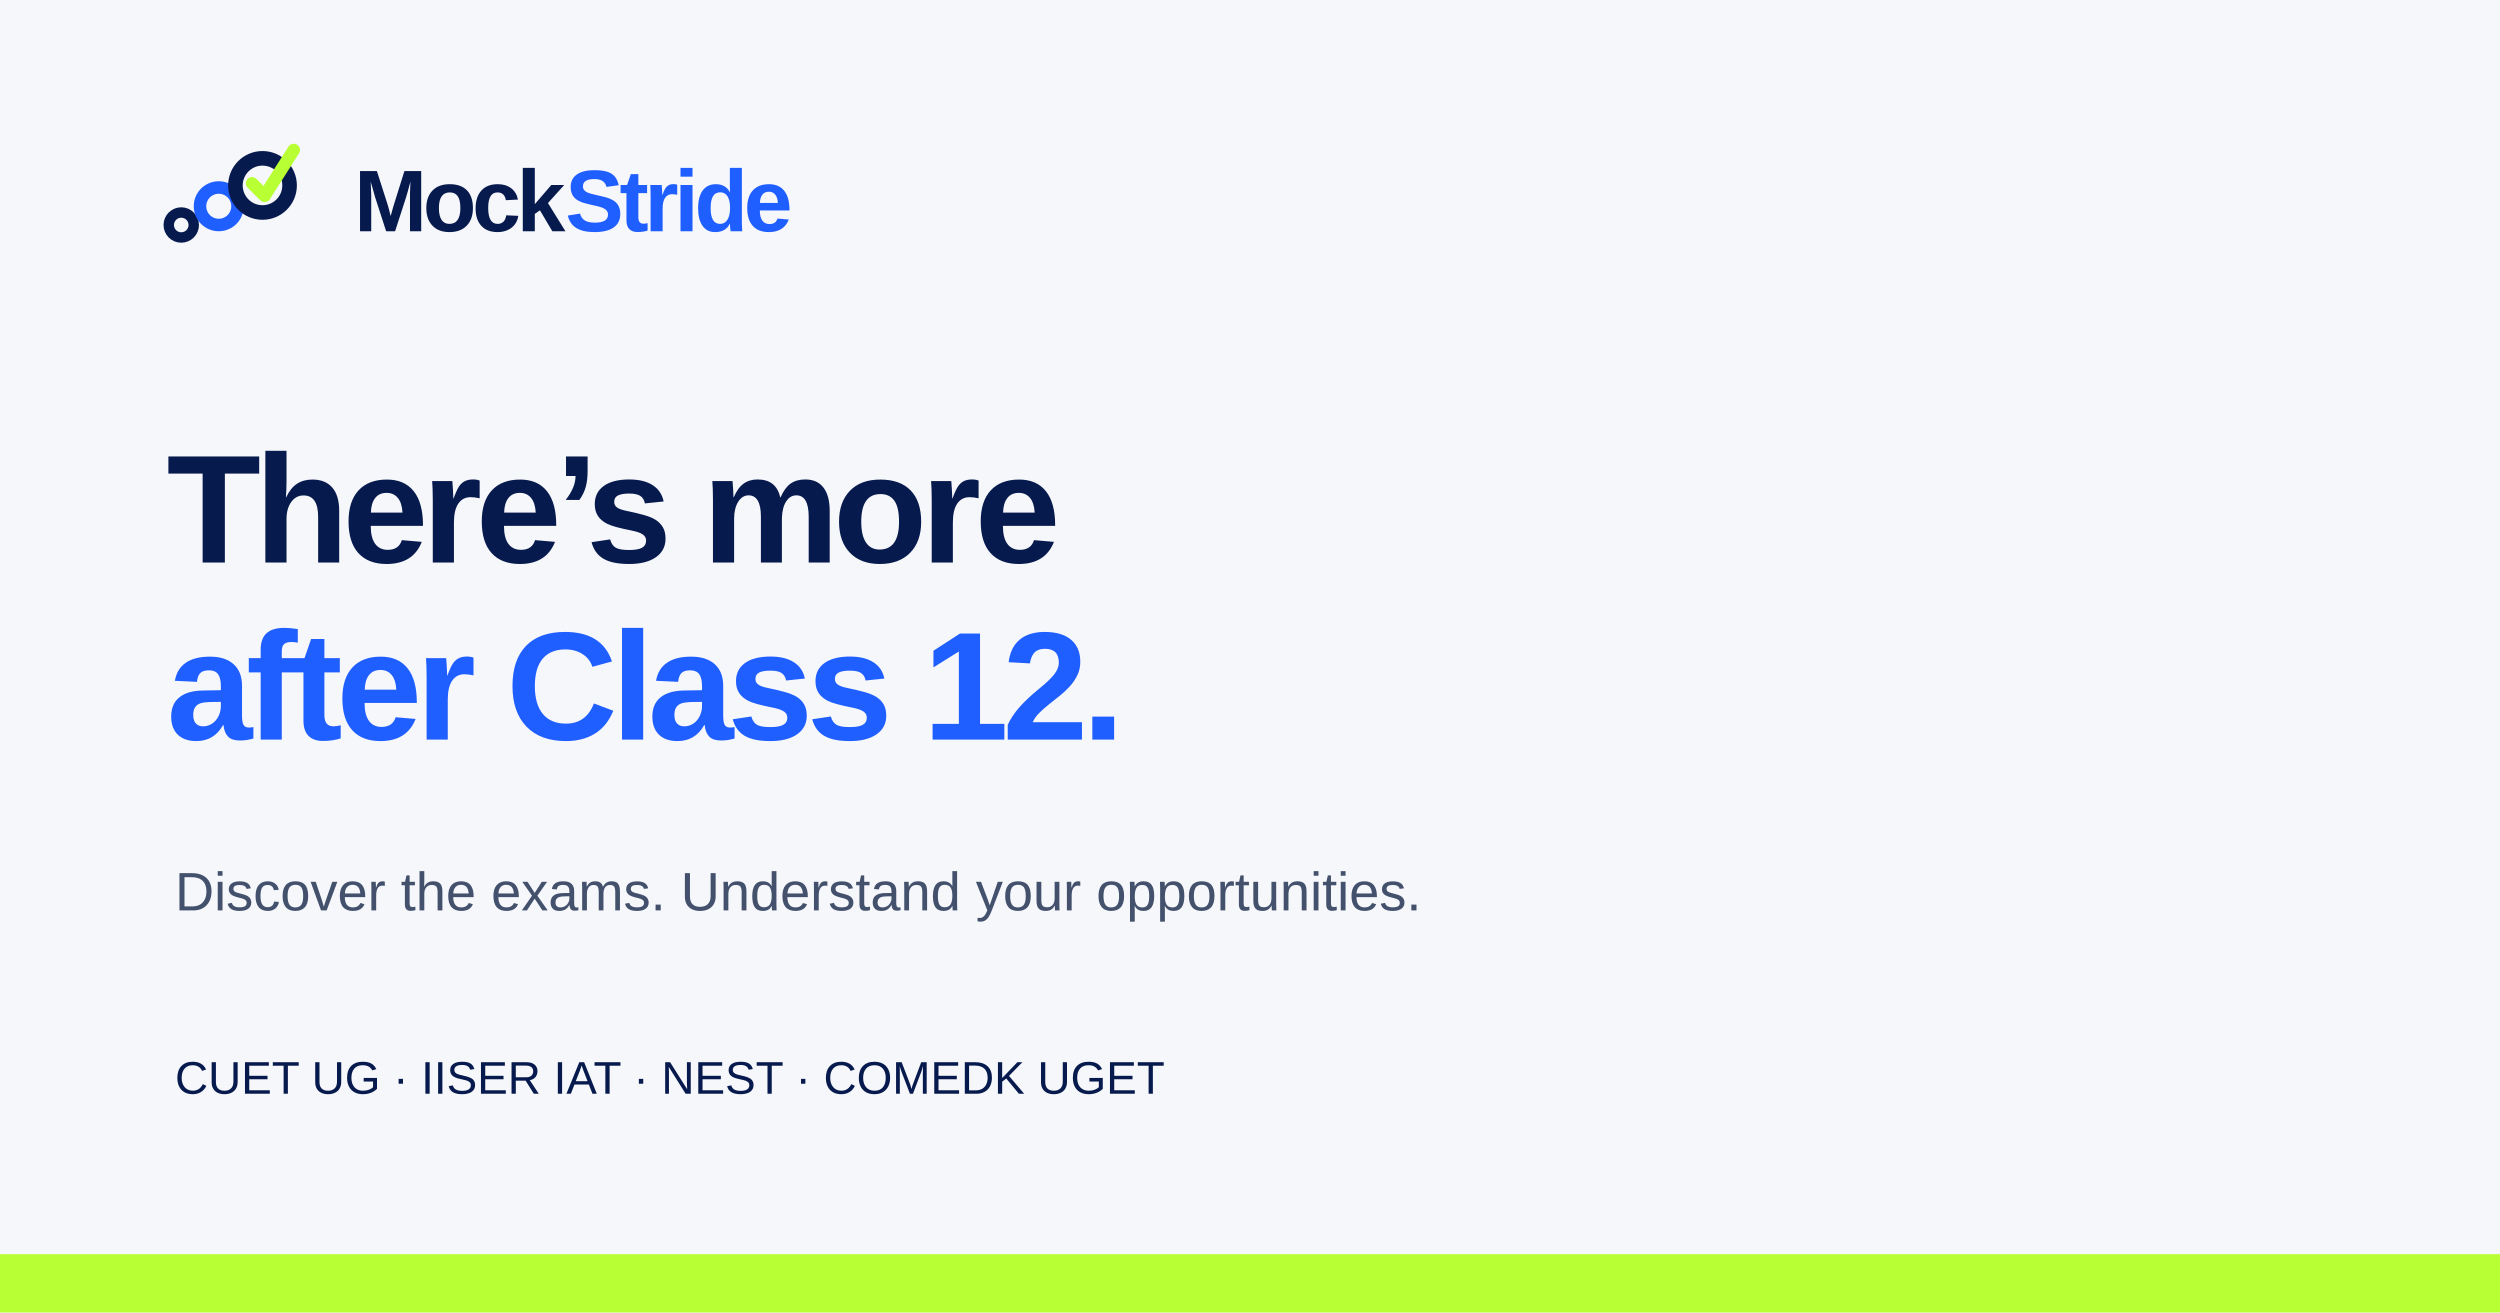
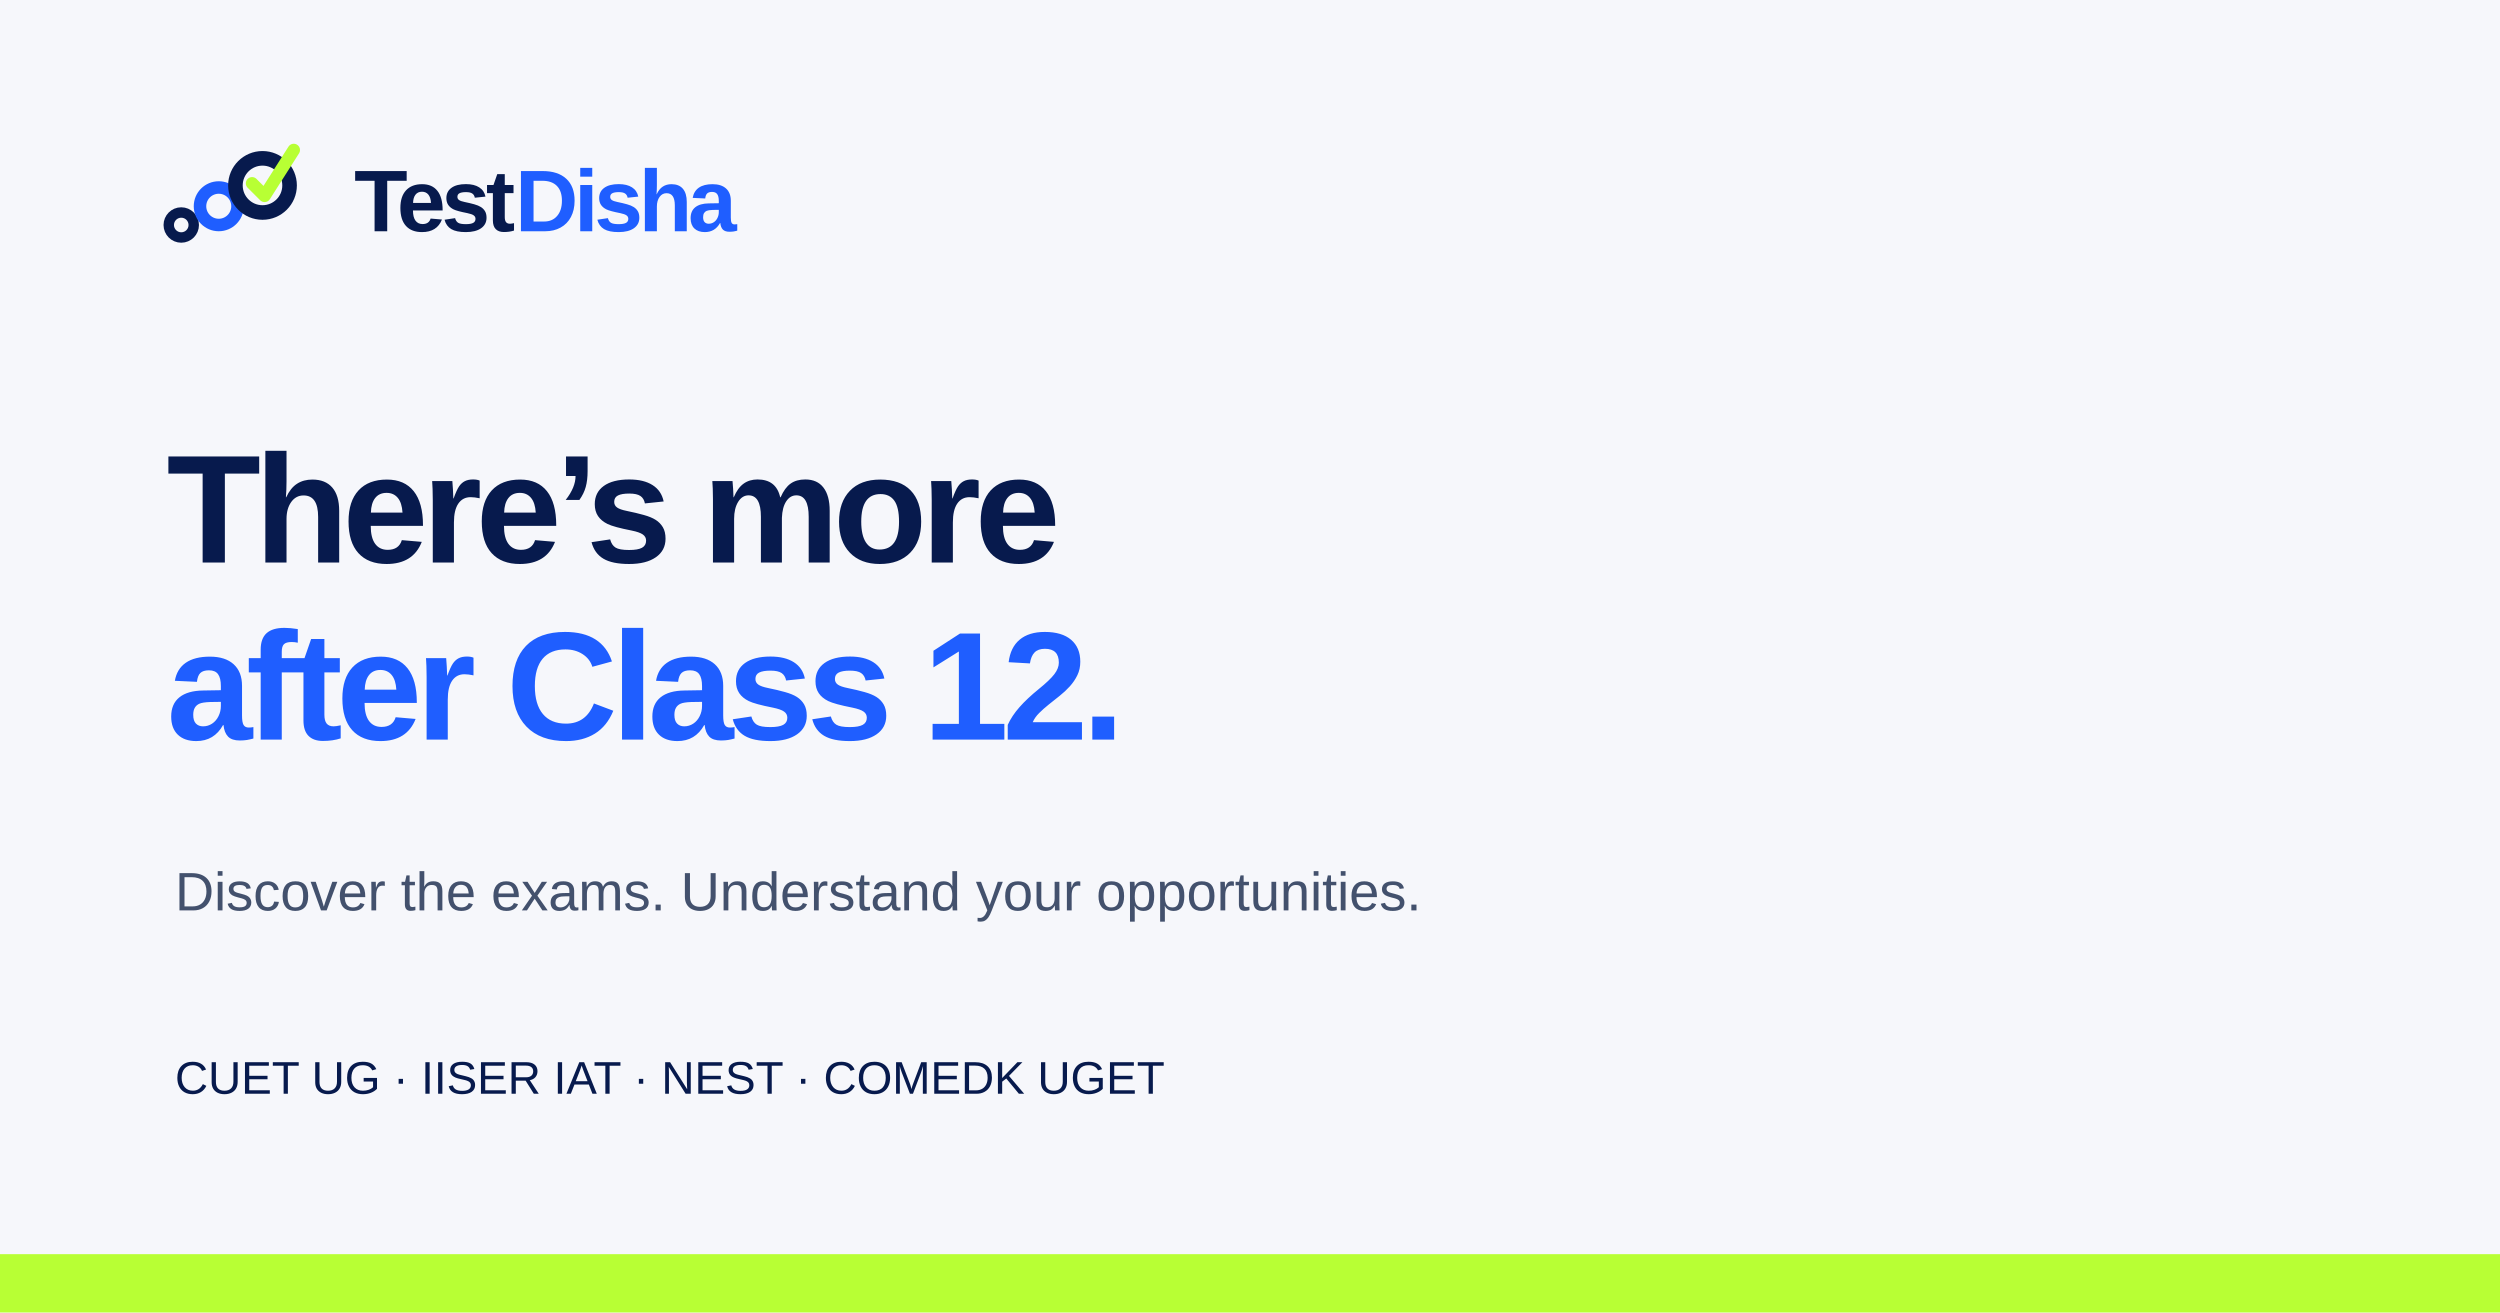
<svg xmlns="http://www.w3.org/2000/svg" width="1200" height="630" viewBox="0 0 1200 630">
  <rect width="1200" height="630" fill="#F6F7FB" />
  <rect x="0" y="602" width="1200" height="28" fill="#B8FF34" />
  <g transform="translate(76 64)" fill="none">
    <circle cx="11" cy="44" r="6" stroke="#071A4D" stroke-width="5" />
    <circle cx="29" cy="35" r="9" stroke="#1F5EFF" stroke-width="6" />
    <circle cx="50" cy="25" r="13" stroke="#071A4D" stroke-width="7" />
    <path d="M45 24L51 30L65 8" stroke="#B8FF34" stroke-width="6" stroke-linecap="round" stroke-linejoin="round" />
  </g>
-   <text x="170" y="111" font-family="Arial, sans-serif" font-size="42" font-weight="800" letter-spacing="-2" fill="#071A4D">Mock<tspan fill="#1F5EFF">Stride</tspan>
+   <text x="170" y="111" font-family="Arial, sans-serif" font-size="42" font-weight="800" letter-spacing="-2" fill="#071A4D">Test<tspan fill="#1F5EFF">Disha</tspan>
  </text>
  <text x="80" y="270" font-family="Arial, sans-serif" font-size="74" font-weight="700" letter-spacing="-3" fill="#071A4D">There’s more</text>
  <text x="80" y="355" font-family="Arial, sans-serif" font-size="74" font-weight="700" letter-spacing="-3" fill="#1F5EFF">after Class 12.</text>
  <text x="84" y="437" font-family="Arial, sans-serif" font-size="26" fill="#43516D">Discover the exams. Understand your opportunities.</text>
  <text x="84" y="525" font-family="Arial, sans-serif" font-size="22" fill="#071A4D">CUET UG · IISER IAT · NEST · COMEDK UGET</text>
</svg>
